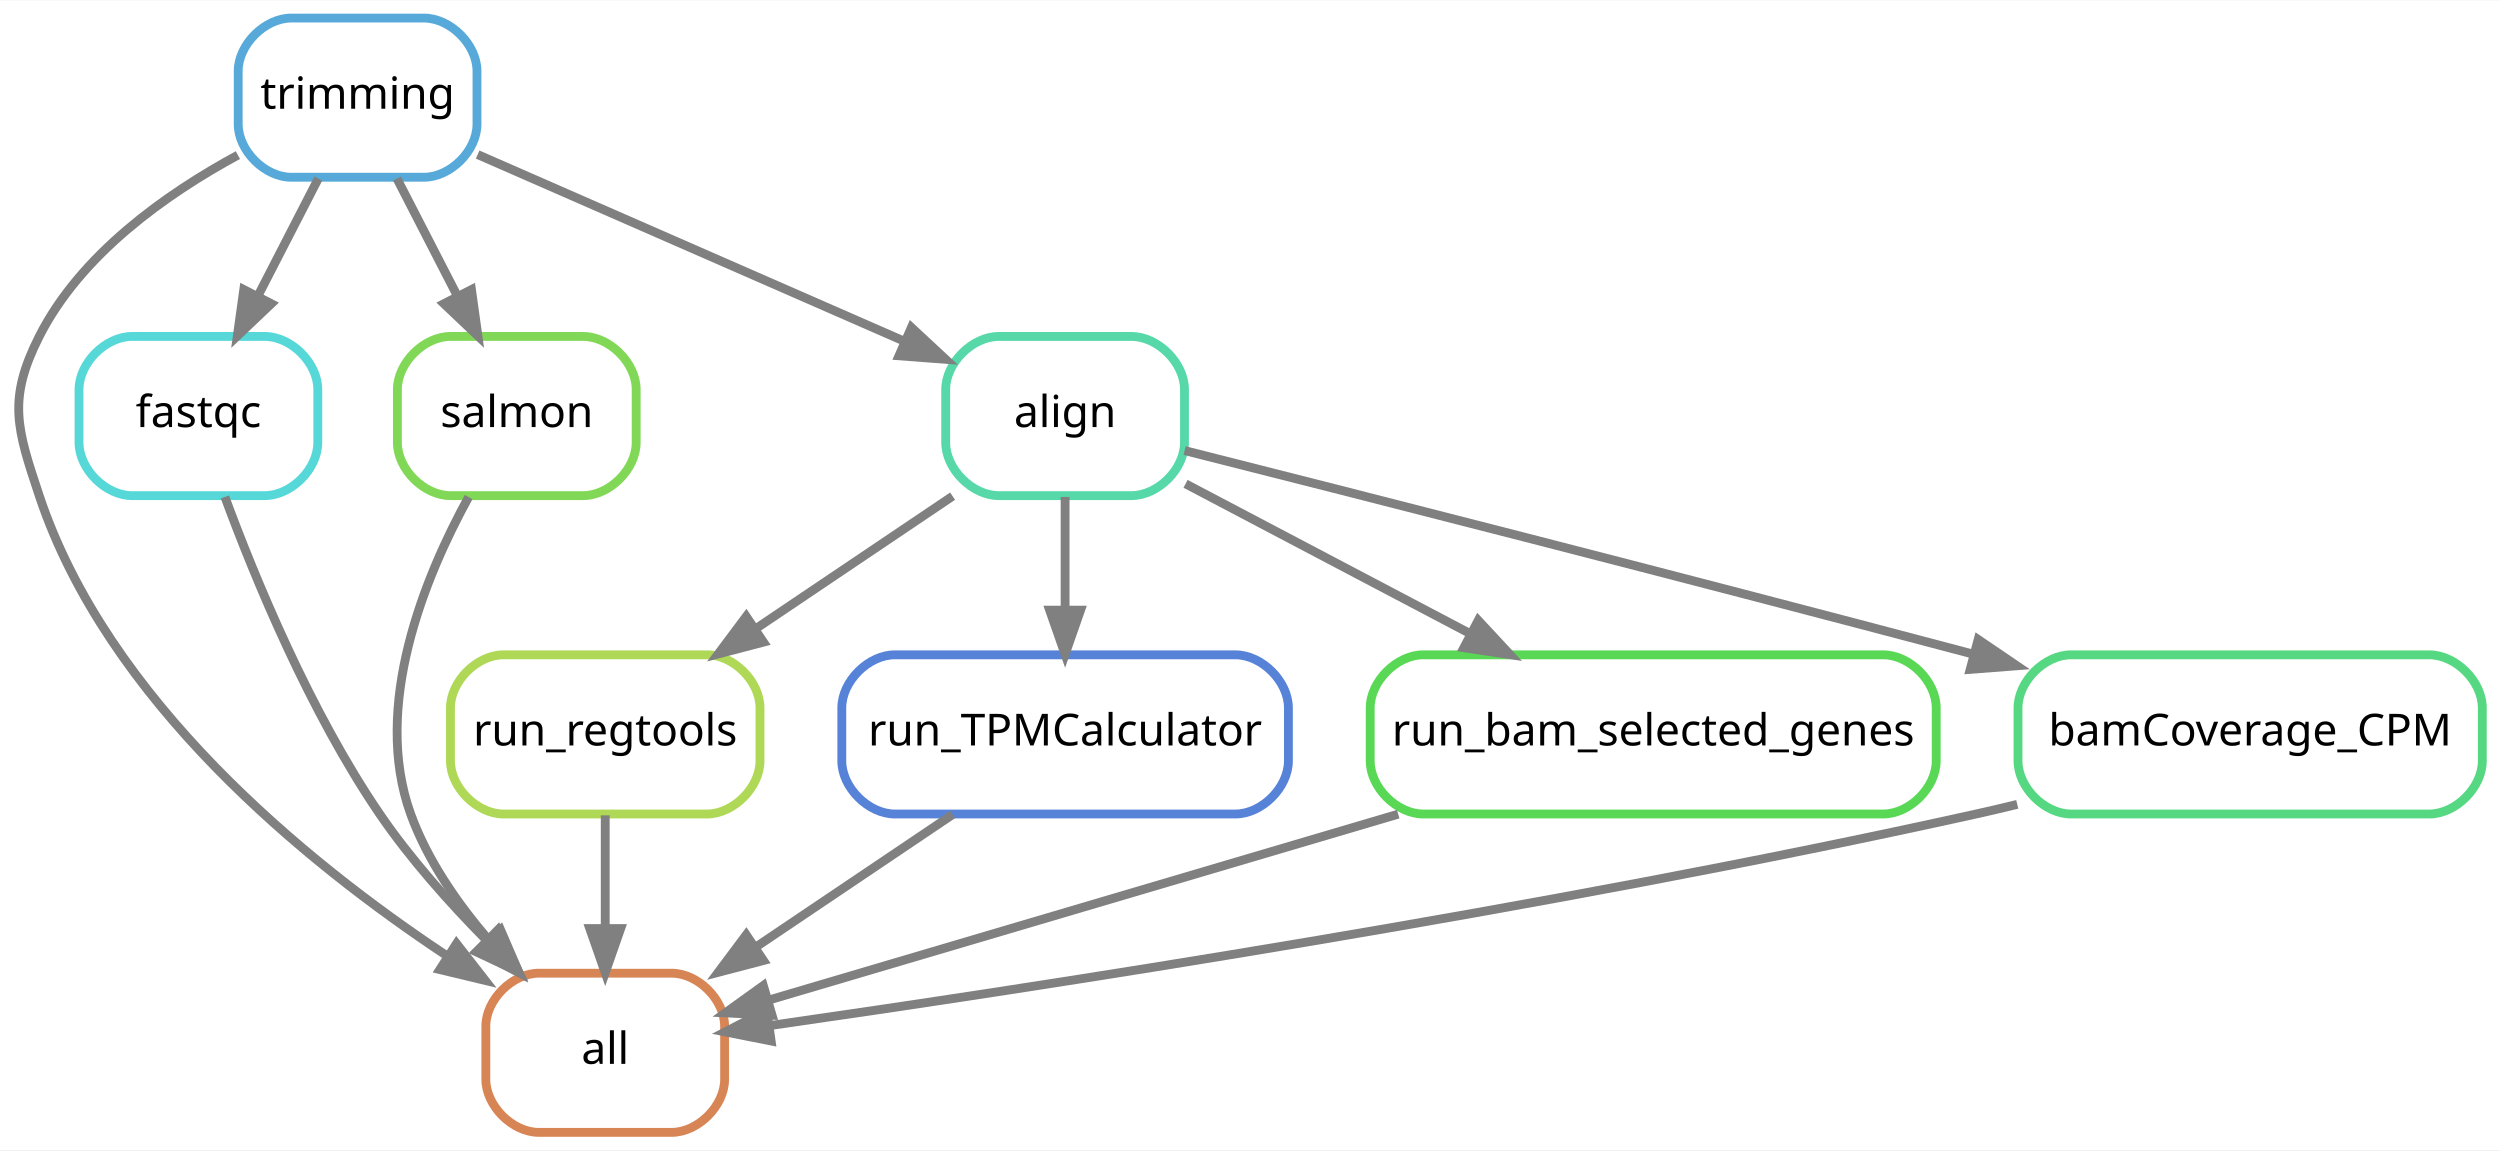
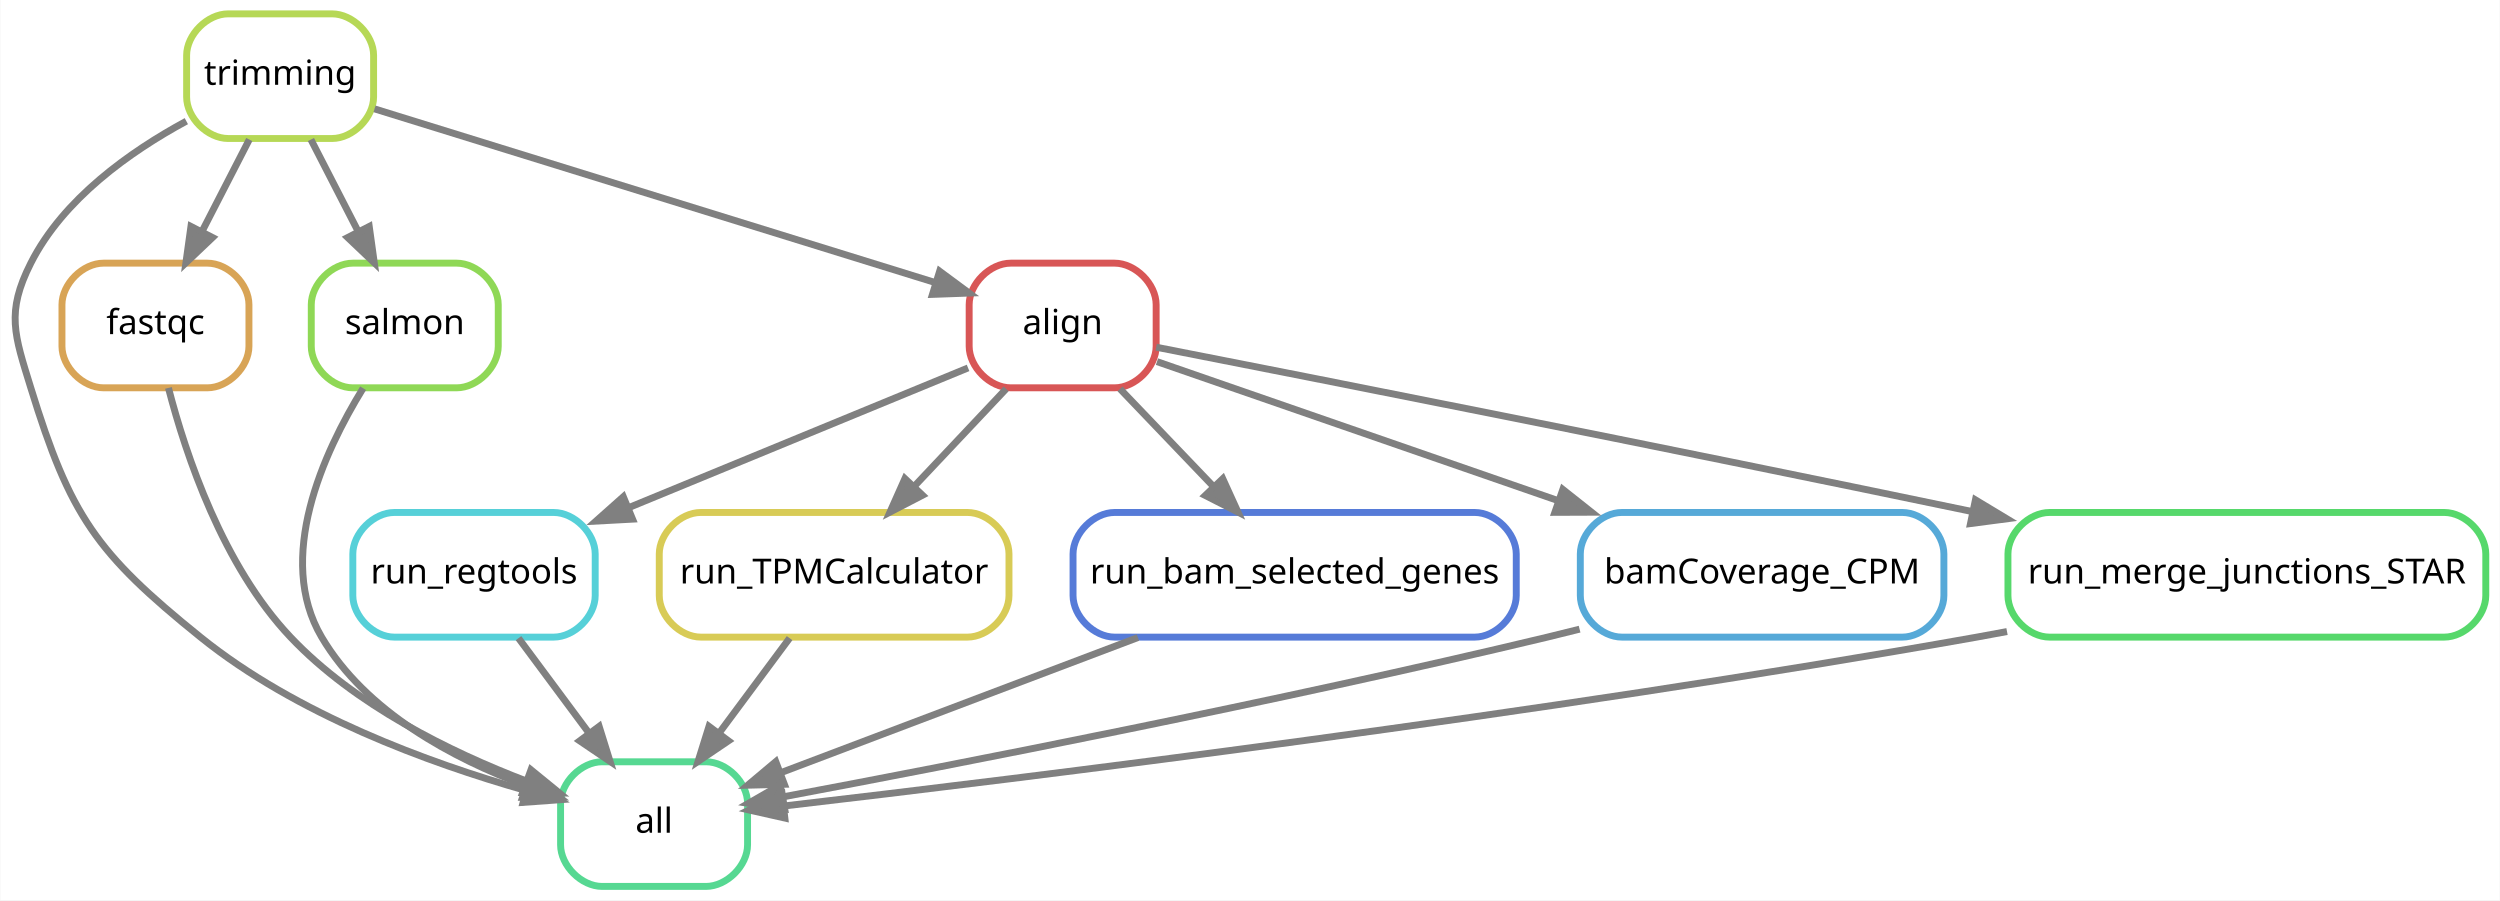
- <svg xmlns="http://www.w3.org/2000/svg" width="565pt" height="260pt" viewBox="0.00 0.00 565.37 260.00">
+ <svg xmlns="http://www.w3.org/2000/svg" width="722pt" height="260pt" viewBox="0.00 0.00 721.79 260.00">
  <g id="graph0" class="graph" transform="scale(1 1) rotate(0) translate(4 256)">
-     <polygon fill="white" stroke="transparent" points="-4,4 -4,-256 561.37,-256 561.37,4 -4,4" />
+     <polygon fill="white" stroke="transparent" points="-4,4 -4,-256 717.79,-256 717.79,4 -4,4" />
    <g id="node1" class="node">
-       <path fill="none" stroke="#d88556" stroke-width="2" d="M147.87,-36C147.87,-36 117.87,-36 117.87,-36 111.87,-36 105.87,-30 105.87,-24 105.87,-24 105.87,-12 105.87,-12 105.87,-6 111.87,0 117.87,0 117.87,0 147.87,0 147.87,0 153.87,0 159.87,-6 159.87,-12 159.87,-12 159.87,-24 159.87,-24 159.87,-30 153.87,-36 147.87,-36" />
-       <text text-anchor="middle" x="132.87" y="-15.5" font-family="sans" font-size="10.00">all</text>
+       <path fill="none" stroke="#56d892" stroke-width="2" d="M199.79,-36C199.79,-36 169.79,-36 169.79,-36 163.79,-36 157.79,-30 157.79,-24 157.79,-24 157.79,-12 157.79,-12 157.79,-6 163.79,0 169.79,0 169.79,0 199.79,0 199.79,0 205.79,0 211.79,-6 211.79,-12 211.79,-12 211.79,-24 211.79,-24 211.79,-30 205.79,-36 199.79,-36" />
+       <text text-anchor="middle" x="184.79" y="-15.5" font-family="sans" font-size="10.00">all</text>
    </g>
    <g id="node2" class="node">
-       <path fill="none" stroke="#56a9d8" stroke-width="2" d="M91.87,-252C91.87,-252 61.87,-252 61.87,-252 55.87,-252 49.87,-246 49.87,-240 49.87,-240 49.87,-228 49.87,-228 49.87,-222 55.87,-216 61.87,-216 61.87,-216 91.87,-216 91.87,-216 97.87,-216 103.87,-222 103.87,-228 103.87,-228 103.87,-240 103.87,-240 103.87,-246 97.87,-252 91.87,-252" />
-       <text text-anchor="middle" x="76.87" y="-231.5" font-family="sans" font-size="10.00">trimming</text>
+       <path fill="none" stroke="#b6d856" stroke-width="2" d="M91.79,-252C91.79,-252 61.79,-252 61.79,-252 55.79,-252 49.79,-246 49.79,-240 49.79,-240 49.79,-228 49.79,-228 49.79,-222 55.79,-216 61.79,-216 61.79,-216 91.79,-216 91.79,-216 97.79,-216 103.79,-222 103.79,-228 103.79,-228 103.79,-240 103.79,-240 103.79,-246 97.79,-252 91.79,-252" />
+       <text text-anchor="middle" x="76.79" y="-231.5" font-family="sans" font-size="10.00">trimming</text>
+     </g>
+     <g id="edge3" class="edge">
+       <path fill="none" stroke="grey" stroke-width="2" d="M49.71,-221.01C33.46,-212.21 14.17,-198.56 4.79,-180 -2.43,-165.72 0.08,-159.29 4.79,-144 16.18,-107.01 23.66,-96.3 53.79,-72 81.42,-49.71 119.68,-35.68 147.72,-27.7" />
+       <polygon fill="grey" stroke="grey" stroke-width="2" points="148.81,-31.03 157.54,-25.03 146.98,-24.27 148.81,-31.03" />
+     </g>
+     <g id="node3" class="node">
+       <path fill="none" stroke="#d8a456" stroke-width="2" d="M55.79,-180C55.79,-180 25.79,-180 25.79,-180 19.79,-180 13.79,-174 13.79,-168 13.79,-168 13.79,-156 13.79,-156 13.79,-150 19.79,-144 25.79,-144 25.79,-144 55.79,-144 55.79,-144 61.79,-144 67.79,-150 67.79,-156 67.79,-156 67.79,-168 67.79,-168 67.79,-174 61.79,-180 55.79,-180" />
+       <text text-anchor="middle" x="40.79" y="-159.5" font-family="sans" font-size="10.00">fastqc</text>
+     </g>
+     <g id="edge9" class="edge">
+       <path fill="none" stroke="grey" stroke-width="2" d="M67.89,-215.7C63.79,-207.73 58.84,-198.1 54.29,-189.26" />
+       <polygon fill="grey" stroke="grey" stroke-width="2" points="57.27,-187.4 49.58,-180.1 51.04,-190.6 57.27,-187.4" />
+     </g>
+     <g id="node4" class="node">
+       <path fill="none" stroke="#8fd856" stroke-width="2" d="M127.79,-180C127.79,-180 97.79,-180 97.79,-180 91.79,-180 85.79,-174 85.79,-168 85.79,-168 85.79,-156 85.79,-156 85.79,-150 91.79,-144 97.79,-144 97.79,-144 127.79,-144 127.79,-144 133.79,-144 139.79,-150 139.79,-156 139.79,-156 139.79,-168 139.79,-168 139.79,-174 133.79,-180 127.79,-180" />
+       <text text-anchor="middle" x="112.79" y="-159.5" font-family="sans" font-size="10.00">salmon</text>
+     </g>
+     <g id="edge10" class="edge">
+       <path fill="none" stroke="grey" stroke-width="2" d="M85.69,-215.7C89.78,-207.73 94.74,-198.1 99.28,-189.26" />
+       <polygon fill="grey" stroke="grey" stroke-width="2" points="102.53,-190.6 103.99,-180.1 96.3,-187.4 102.53,-190.6" />
+     </g>
+     <g id="node6" class="node">
+       <path fill="none" stroke="#d85656" stroke-width="2" d="M317.79,-180C317.79,-180 287.79,-180 287.79,-180 281.79,-180 275.79,-174 275.79,-168 275.79,-168 275.79,-156 275.79,-156 275.79,-150 281.79,-144 287.79,-144 287.79,-144 317.79,-144 317.79,-144 323.79,-144 329.79,-150 329.79,-156 329.79,-156 329.79,-168 329.79,-168 329.79,-174 323.79,-180 317.79,-180" />
+       <text text-anchor="middle" x="302.79" y="-159.5" font-family="sans" font-size="10.00">align</text>
+     </g>
+     <g id="edge12" class="edge">
+       <path fill="none" stroke="grey" stroke-width="2" d="M104.05,-224.56C144.54,-212.01 220.67,-188.43 266.04,-174.38" />
+       <polygon fill="grey" stroke="grey" stroke-width="2" points="267.26,-177.67 275.78,-171.36 265.19,-170.98 267.26,-177.67" />
+     </g>
+     <g id="edge2" class="edge">
+       <path fill="none" stroke="grey" stroke-width="2" d="M44.54,-143.98C49.59,-124.48 60.3,-92.58 79.79,-72 98.38,-52.37 125.83,-38.87 148,-30.4" />
+       <polygon fill="grey" stroke="grey" stroke-width="2" points="149.24,-33.68 157.45,-26.98 146.85,-27.1 149.24,-33.68" />
+     </g>
+     <g id="edge4" class="edge">
+       <path fill="none" stroke="grey" stroke-width="2" d="M100.76,-143.88C89.22,-125.14 75.37,-94.74 88.79,-72 101.54,-50.39 126.61,-36.98 147.94,-29.06" />
+       <polygon fill="grey" stroke="grey" stroke-width="2" points="149.1,-32.36 157.41,-25.8 146.82,-25.74 149.1,-32.36" />
+     </g>
+     <g id="node5" class="node">
+       <path fill="none" stroke="#56d0d8" stroke-width="2" d="M155.79,-108C155.79,-108 109.79,-108 109.79,-108 103.79,-108 97.79,-102 97.79,-96 97.79,-96 97.79,-84 97.79,-84 97.79,-78 103.79,-72 109.79,-72 109.79,-72 155.79,-72 155.79,-72 161.79,-72 167.79,-78 167.79,-84 167.79,-84 167.79,-96 167.79,-96 167.79,-102 161.79,-108 155.79,-108" />
+       <text text-anchor="middle" x="132.79" y="-87.5" font-family="sans" font-size="10.00">run_regtools</text>
    </g>
    <g id="edge6" class="edge">
-       <path fill="none" stroke="grey" stroke-width="2" d="M49.8,-221.01C33.55,-212.21 14.26,-198.56 4.87,-180 -2.34,-165.72 -0.19,-159.18 4.87,-144 20.27,-97.81 64.81,-61.32 97.02,-39.96" />
-       <polygon fill="grey" stroke="grey" stroke-width="2" points="99.24,-42.7 105.75,-34.35 95.45,-36.82 99.24,-42.7" />
+       <path fill="none" stroke="grey" stroke-width="2" d="M145.64,-71.7C151.81,-63.39 159.32,-53.28 166.11,-44.14" />
+       <polygon fill="grey" stroke="grey" stroke-width="2" points="168.93,-46.22 172.08,-36.1 163.31,-42.04 168.93,-46.22" />
    </g>
-     <g id="node3" class="node">
-       <path fill="none" stroke="#56d8d8" stroke-width="2" d="M55.87,-180C55.87,-180 25.87,-180 25.87,-180 19.87,-180 13.87,-174 13.87,-168 13.87,-168 13.87,-156 13.87,-156 13.87,-150 19.87,-144 25.87,-144 25.87,-144 55.87,-144 55.87,-144 61.87,-144 67.87,-150 67.87,-156 67.87,-156 67.87,-168 67.87,-168 67.87,-174 61.87,-180 55.87,-180" />
-       <text text-anchor="middle" x="40.87" y="-159.5" font-family="sans" font-size="10.00">fastqc</text>
+     <g id="edge11" class="edge">
+       <path fill="none" stroke="grey" stroke-width="2" d="M275.47,-149.75C249.02,-138.86 208.45,-122.16 177.33,-109.34" />
+       <polygon fill="grey" stroke="grey" stroke-width="2" points="178.58,-106.07 168,-105.5 175.91,-112.54 178.58,-106.07" />
+     </g>
+     <g id="node7" class="node">
+       <path fill="none" stroke="#d8cb56" stroke-width="2" d="M275.29,-108C275.29,-108 198.29,-108 198.29,-108 192.29,-108 186.29,-102 186.29,-96 186.29,-96 186.29,-84 186.29,-84 186.29,-78 192.29,-72 198.29,-72 198.29,-72 275.29,-72 275.29,-72 281.29,-72 287.29,-78 287.29,-84 287.29,-84 287.29,-96 287.29,-96 287.29,-102 281.29,-108 275.29,-108" />
+       <text text-anchor="middle" x="236.79" y="-87.5" font-family="sans" font-size="10.00">run_TPMCalculator</text>
+     </g>
+     <g id="edge13" class="edge">
+       <path fill="none" stroke="grey" stroke-width="2" d="M286.47,-143.7C278.48,-135.22 268.72,-124.86 259.96,-115.58" />
+       <polygon fill="grey" stroke="grey" stroke-width="2" points="262.32,-112.98 252.91,-108.1 257.23,-117.78 262.32,-112.98" />
+     </g>
+     <g id="node8" class="node">
+       <path fill="none" stroke="#567bd8" stroke-width="2" d="M421.79,-108C421.79,-108 317.79,-108 317.79,-108 311.79,-108 305.79,-102 305.79,-96 305.79,-96 305.79,-84 305.79,-84 305.79,-78 311.79,-72 317.79,-72 317.79,-72 421.79,-72 421.79,-72 427.79,-72 433.79,-78 433.79,-84 433.79,-84 433.79,-96 433.79,-96 433.79,-102 427.79,-108 421.79,-108" />
+       <text text-anchor="middle" x="369.79" y="-87.5" font-family="sans" font-size="10.00">run_bam_selected_genes</text>
+     </g>
+     <g id="edge14" class="edge">
+       <path fill="none" stroke="grey" stroke-width="2" d="M319.35,-143.7C327.46,-135.22 337.37,-124.86 346.26,-115.58" />
+       <polygon fill="grey" stroke="grey" stroke-width="2" points="349.03,-117.75 353.42,-108.1 343.97,-112.91 349.03,-117.75" />
+     </g>
+     <g id="node9" class="node">
+       <path fill="none" stroke="#56a9d8" stroke-width="2" d="M545.29,-108C545.29,-108 464.29,-108 464.29,-108 458.29,-108 452.29,-102 452.29,-96 452.29,-96 452.29,-84 452.29,-84 452.29,-78 458.29,-72 464.29,-72 464.29,-72 545.29,-72 545.29,-72 551.29,-72 557.29,-78 557.29,-84 557.29,-84 557.29,-96 557.29,-96 557.29,-102 551.29,-108 545.29,-108" />
+       <text text-anchor="middle" x="504.79" y="-87.5" font-family="sans" font-size="10.00">bamCoverage_CPM</text>
+     </g>
+     <g id="edge15" class="edge">
+       <path fill="none" stroke="grey" stroke-width="2" d="M330.03,-151.56C359.61,-141.31 407.76,-124.62 446.04,-111.36" />
+       <polygon fill="grey" stroke="grey" stroke-width="2" points="447.24,-114.65 455.54,-108.07 444.94,-108.03 447.24,-114.65" />
+     </g>
+     <g id="node10" class="node">
+       <path fill="none" stroke="#56d86b" stroke-width="2" d="M701.79,-108C701.79,-108 587.79,-108 587.79,-108 581.79,-108 575.79,-102 575.79,-96 575.79,-96 575.79,-84 575.79,-84 575.79,-78 581.79,-72 587.79,-72 587.79,-72 701.79,-72 701.79,-72 707.79,-72 713.79,-78 713.79,-84 713.79,-84 713.79,-96 713.79,-96 713.79,-102 707.79,-108 701.79,-108" />
+       <text text-anchor="middle" x="644.79" y="-87.5" font-family="sans" font-size="10.00">run_merge_junctions_STAR</text>
+     </g>
+     <g id="edge16" class="edge">
+       <path fill="none" stroke="grey" stroke-width="2" d="M329.8,-155.73C375.94,-146.69 473.16,-127.51 565.41,-108.27" />
+       <polygon fill="grey" stroke="grey" stroke-width="2" points="566.4,-111.64 575.48,-106.17 564.97,-104.79 566.4,-111.64" />
+     </g>
+     <g id="edge1" class="edge">
+       <path fill="none" stroke="grey" stroke-width="2" d="M223.93,-71.7C217.76,-63.39 210.25,-53.28 203.46,-44.14" />
+       <polygon fill="grey" stroke="grey" stroke-width="2" points="206.27,-42.04 197.49,-36.1 200.65,-46.22 206.27,-42.04" />
    </g>
    <g id="edge8" class="edge">
-       <path fill="none" stroke="grey" stroke-width="2" d="M67.98,-215.7C63.88,-207.73 58.93,-198.1 54.38,-189.26" />
-       <polygon fill="grey" stroke="grey" stroke-width="2" points="57.36,-187.4 49.67,-180.1 51.13,-190.6 57.36,-187.4" />
+       <path fill="none" stroke="grey" stroke-width="2" d="M324.53,-71.88C292.82,-59.88 250.97,-44.04 221.36,-32.84" />
+       <polygon fill="grey" stroke="grey" stroke-width="2" points="222.42,-29.5 211.83,-29.23 219.94,-36.04 222.42,-29.5" />
    </g>
-     <g id="node4" class="node">
-       <path fill="none" stroke="#80d856" stroke-width="2" d="M127.87,-180C127.87,-180 97.87,-180 97.87,-180 91.87,-180 85.87,-174 85.87,-168 85.87,-168 85.87,-156 85.87,-156 85.87,-150 91.87,-144 97.87,-144 97.87,-144 127.87,-144 127.87,-144 133.87,-144 139.87,-150 139.87,-156 139.87,-156 139.87,-168 139.87,-168 139.87,-174 133.87,-180 127.87,-180" />
-       <text text-anchor="middle" x="112.87" y="-159.5" font-family="sans" font-size="10.00">salmon</text>
-     </g>
-     <g id="edge9" class="edge">
-       <path fill="none" stroke="grey" stroke-width="2" d="M85.77,-215.7C89.87,-207.73 94.82,-198.1 99.37,-189.26" />
-       <polygon fill="grey" stroke="grey" stroke-width="2" points="102.62,-190.6 104.08,-180.1 96.39,-187.4 102.62,-190.6" />
-     </g>
-     <g id="node6" class="node">
-       <path fill="none" stroke="#56d8a9" stroke-width="2" d="M251.87,-180C251.87,-180 221.87,-180 221.87,-180 215.87,-180 209.87,-174 209.87,-168 209.87,-168 209.87,-156 209.87,-156 209.87,-150 215.87,-144 221.87,-144 221.87,-144 251.87,-144 251.87,-144 257.87,-144 263.87,-150 263.87,-156 263.87,-156 263.87,-168 263.87,-168 263.87,-174 257.87,-180 251.87,-180" />
-       <text text-anchor="middle" x="236.87" y="-159.5" font-family="sans" font-size="10.00">align</text>
-     </g>
-     <g id="edge11" class="edge">
-       <path fill="none" stroke="grey" stroke-width="2" d="M104.02,-221.13C130.53,-209.53 171.07,-191.79 200.39,-178.96" />
-       <polygon fill="grey" stroke="grey" stroke-width="2" points="202.11,-182.03 209.87,-174.82 199.3,-175.62 202.11,-182.03" />
+     <g id="edge7" class="edge">
+       <path fill="none" stroke="grey" stroke-width="2" d="M452.08,-74.3C448.94,-73.5 445.83,-72.73 442.79,-72 364.74,-53.3 272.44,-35.33 222.11,-25.88" />
+       <polygon fill="grey" stroke="grey" stroke-width="2" points="222.5,-22.39 212.03,-23.99 221.22,-29.27 222.5,-22.39" />
    </g>
    <g id="edge5" class="edge">
-       <path fill="none" stroke="grey" stroke-width="2" d="M46.86,-143.71C53.74,-125.09 66.15,-95.04 81.87,-72 88.78,-61.88 97.67,-51.91 106.09,-43.39" />
-       <polygon fill="grey" stroke="grey" stroke-width="2" points="108.61,-45.81 113.3,-36.31 103.71,-40.82 108.61,-45.81" />
-     </g>
-     <g id="edge2" class="edge">
-       <path fill="none" stroke="grey" stroke-width="2" d="M101.98,-143.68C92.02,-125.55 80.07,-96.39 88.87,-72 92.63,-61.6 99.41,-51.8 106.54,-43.52" />
-       <polygon fill="grey" stroke="grey" stroke-width="2" points="109.2,-45.81 113.4,-36.08 104.05,-41.06 109.2,-45.81" />
-     </g>
-     <g id="node5" class="node">
-       <path fill="none" stroke="#afd856" stroke-width="2" d="M155.87,-108C155.87,-108 109.87,-108 109.87,-108 103.87,-108 97.87,-102 97.87,-96 97.87,-96 97.87,-84 97.87,-84 97.87,-78 103.87,-72 109.87,-72 109.87,-72 155.87,-72 155.87,-72 161.87,-72 167.87,-78 167.87,-84 167.87,-84 167.87,-96 167.87,-96 167.87,-102 161.87,-108 155.87,-108" />
-       <text text-anchor="middle" x="132.87" y="-87.5" font-family="sans" font-size="10.00">run_regtools</text>
-     </g>
-     <g id="edge1" class="edge">
-       <path fill="none" stroke="grey" stroke-width="2" d="M132.87,-71.7C132.87,-63.98 132.87,-54.71 132.87,-46.11" />
-       <polygon fill="grey" stroke="grey" stroke-width="2" points="136.37,-46.1 132.87,-36.1 129.37,-46.1 136.37,-46.1" />
-     </g>
-     <g id="edge10" class="edge">
-       <path fill="none" stroke="grey" stroke-width="2" d="M211.43,-143.88C198.09,-134.89 181.55,-123.76 167.1,-114.03" />
-       <polygon fill="grey" stroke="grey" stroke-width="2" points="168.66,-110.87 158.41,-108.19 164.76,-116.68 168.66,-110.87" />
-     </g>
-     <g id="node7" class="node">
-       <path fill="none" stroke="#5682d8" stroke-width="2" d="M275.37,-108C275.37,-108 198.37,-108 198.37,-108 192.37,-108 186.37,-102 186.37,-96 186.37,-96 186.37,-84 186.37,-84 186.37,-78 192.37,-72 198.37,-72 198.37,-72 275.37,-72 275.37,-72 281.37,-72 287.37,-78 287.37,-84 287.37,-84 287.37,-96 287.37,-96 287.37,-102 281.37,-108 275.37,-108" />
-       <text text-anchor="middle" x="236.87" y="-87.5" font-family="sans" font-size="10.00">run_TPMCalculator</text>
-     </g>
-     <g id="edge12" class="edge">
-       <path fill="none" stroke="grey" stroke-width="2" d="M236.87,-143.7C236.87,-135.98 236.87,-126.71 236.87,-118.11" />
-       <polygon fill="grey" stroke="grey" stroke-width="2" points="240.37,-118.1 236.87,-108.1 233.37,-118.1 240.37,-118.1" />
-     </g>
-     <g id="node8" class="node">
-       <path fill="none" stroke="#59d856" stroke-width="2" d="M421.87,-108C421.87,-108 317.87,-108 317.87,-108 311.87,-108 305.87,-102 305.87,-96 305.87,-96 305.87,-84 305.87,-84 305.87,-78 311.87,-72 317.87,-72 317.87,-72 421.87,-72 421.87,-72 427.87,-72 433.87,-78 433.87,-84 433.87,-84 433.87,-96 433.87,-96 433.87,-102 427.87,-108 421.87,-108" />
-       <text text-anchor="middle" x="369.87" y="-87.5" font-family="sans" font-size="10.00">run_bam_selected_genes</text>
-     </g>
-     <g id="edge13" class="edge">
-       <path fill="none" stroke="grey" stroke-width="2" d="M264.11,-146.67C282.65,-136.91 307.52,-123.82 328.49,-112.78" />
-       <polygon fill="grey" stroke="grey" stroke-width="2" points="330.3,-115.79 337.51,-108.03 327.04,-109.59 330.3,-115.79" />
-     </g>
-     <g id="node9" class="node">
-       <path fill="none" stroke="#56d882" stroke-width="2" d="M545.37,-108C545.37,-108 464.37,-108 464.37,-108 458.37,-108 452.37,-102 452.37,-96 452.37,-96 452.37,-84 452.37,-84 452.37,-78 458.37,-72 464.37,-72 464.37,-72 545.37,-72 545.37,-72 551.37,-72 557.37,-78 557.37,-84 557.37,-84 557.37,-96 557.37,-96 557.37,-102 551.37,-108 545.37,-108" />
-       <text text-anchor="middle" x="504.87" y="-87.5" font-family="sans" font-size="10.00">bamCoverage_CPM</text>
-     </g>
-     <g id="edge14" class="edge">
-       <path fill="none" stroke="grey" stroke-width="2" d="M263.9,-154.19C301.54,-144.68 372.1,-126.73 442.23,-108.15" />
-       <polygon fill="grey" stroke="grey" stroke-width="2" points="443.36,-111.47 452.12,-105.52 441.56,-104.71 443.36,-111.47" />
-     </g>
-     <g id="edge7" class="edge">
-       <path fill="none" stroke="grey" stroke-width="2" d="M211.43,-71.88C198.09,-62.89 181.55,-51.76 167.1,-42.03" />
-       <polygon fill="grey" stroke="grey" stroke-width="2" points="168.66,-38.87 158.41,-36.19 164.76,-44.68 168.66,-38.87" />
-     </g>
-     <g id="edge3" class="edge">
-       <path fill="none" stroke="grey" stroke-width="2" d="M312.2,-71.97C267.8,-58.85 207.77,-41.12 169.68,-29.87" />
-       <polygon fill="grey" stroke="grey" stroke-width="2" points="170.6,-26.49 160.02,-27.02 168.62,-33.21 170.6,-26.49" />
-     </g>
-     <g id="edge4" class="edge">
-       <path fill="none" stroke="grey" stroke-width="2" d="M452.2,-74.18C449.05,-73.41 445.93,-72.68 442.87,-72 345.28,-50.33 228.7,-32.55 170.23,-24.17" />
-       <polygon fill="grey" stroke="grey" stroke-width="2" points="170.39,-20.66 160,-22.72 169.41,-27.59 170.39,-20.66" />
+       <path fill="none" stroke="grey" stroke-width="2" d="M575.52,-73.61C572.57,-73.05 569.65,-72.51 566.79,-72 441.33,-49.66 291.28,-31.24 222.55,-23.26" />
+       <polygon fill="grey" stroke="grey" stroke-width="2" points="222.56,-19.74 212.23,-22.07 221.76,-26.7 222.56,-19.74" />
    </g>
  </g>
</svg>
